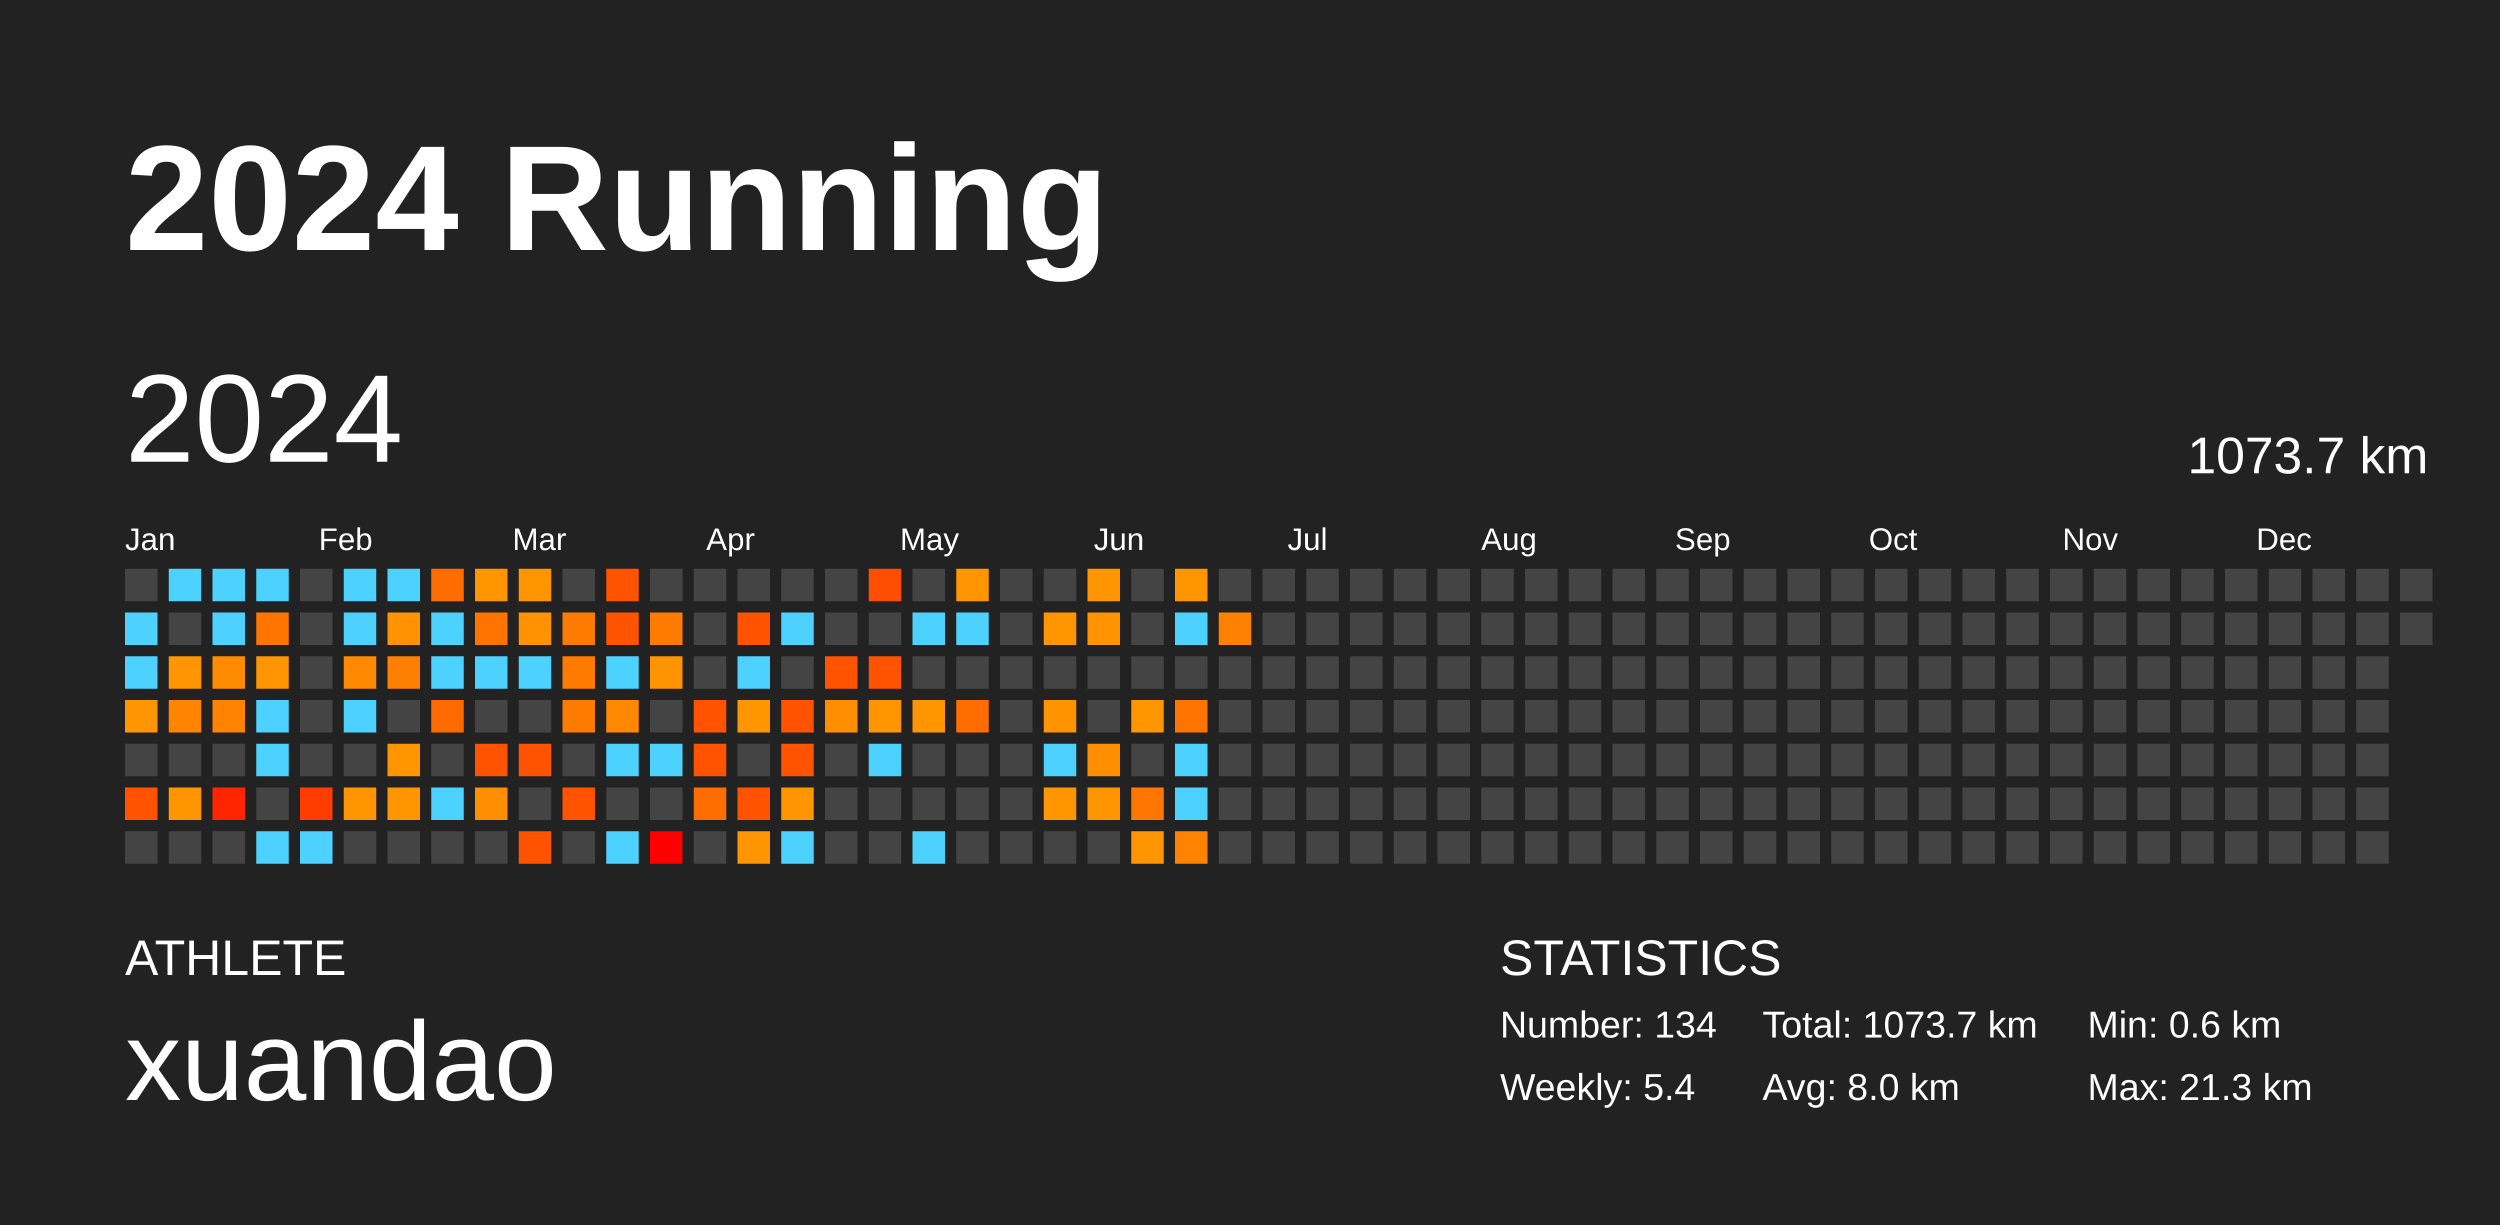
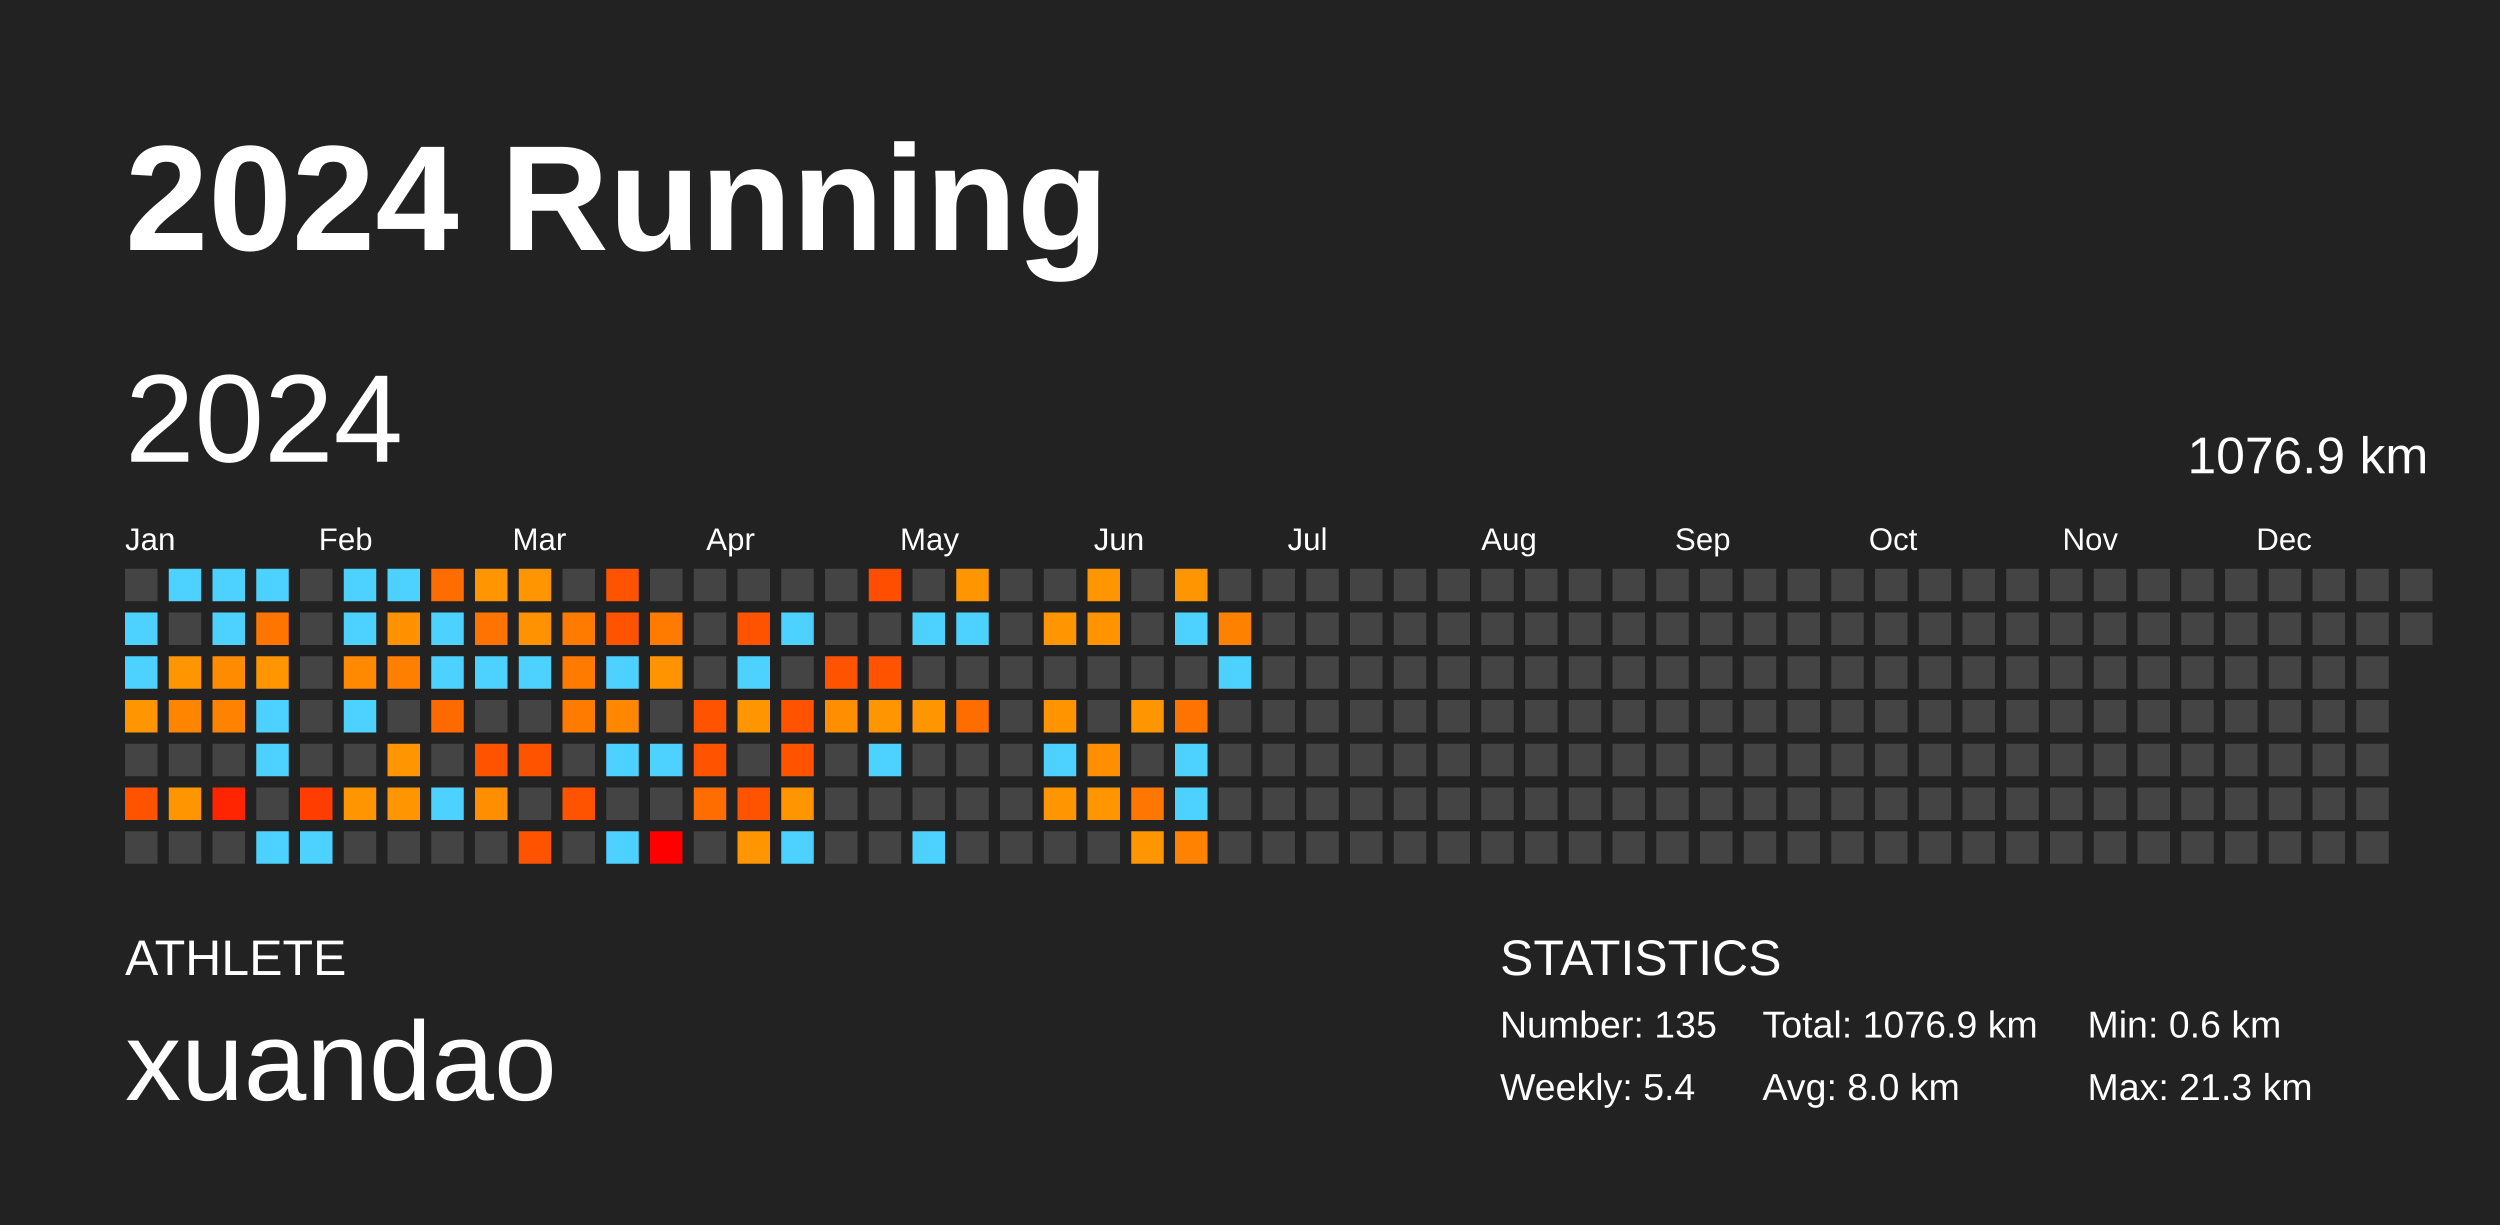
<svg xmlns="http://www.w3.org/2000/svg" baseProfile="full" height="98mm" version="1.1" viewBox="0,0,200,98" width="200mm">
  <defs />
  <rect fill="#222222" height="98" width="200" x="0" y="0" />
  <text fill="#FFFFFF" style="font-size:12px; font-family:Arial; font-weight:bold;" x="10" y="20">2024 Running</text>
  <text fill="#FFFFFF" style="font-size:4px; font-family:Arial" x="10" y="78">ATHLETE</text>
  <text fill="#FFFFFF" style="font-size:9px; font-family:Arial" x="10" y="88">xuandao</text>
  <text fill="#FFFFFF" style="font-size:4px; font-family:Arial" x="120" y="78">STATISTICS</text>
-   <text fill="#FFFFFF" style="font-size:3px; font-family:Arial" x="120" y="83">Number: 134</text>
+   <text fill="#FFFFFF" style="font-size:3px; font-family:Arial" x="120" y="83">Number: 135</text>
  <text fill="#FFFFFF" style="font-size:3px; font-family:Arial" x="120" y="88">Weekly: 5.4</text>
-   <text fill="#FFFFFF" style="font-size:3px; font-family:Arial" x="141" y="83">Total: 1073.7 km</text>
+   <text fill="#FFFFFF" style="font-size:3px; font-family:Arial" x="141" y="83">Total: 1076.9 km</text>
  <text fill="#FFFFFF" style="font-size:3px; font-family:Arial" x="141" y="88">Avg: 8.0 km</text>
  <text fill="#FFFFFF" style="font-size:3px; font-family:Arial" x="167" y="83">Min: 0.6 km</text>
  <text fill="#FFFFFF" style="font-size:3px; font-family:Arial" x="167" y="88">Max: 21.3 km</text>
  <text dominant-baseline="hanging" fill="#FFFFFF" style="font-size:10.0px; font-family:Arial;" x="10" y="30">2024</text>
-   <text dominant-baseline="hanging" fill="#FFFFFF" style="font-size:4.125px; font-family:Arial;" x="175" y="35">1073.7 km</text>
+   <text dominant-baseline="hanging" fill="#FFFFFF" style="font-size:4.125px; font-family:Arial;" x="175" y="35">1076.9 km</text>
  <text fill="#FFFFFF" style="font-size:2.5px; font-family:Arial" x="10.0" y="44">Jan</text>
  <text fill="#FFFFFF" style="font-size:2.5px; font-family:Arial" x="25.5" y="44">Feb</text>
  <text fill="#FFFFFF" style="font-size:2.5px; font-family:Arial" x="41.0" y="44">Mar</text>
  <text fill="#FFFFFF" style="font-size:2.5px; font-family:Arial" x="56.5" y="44">Apr</text>
  <text fill="#FFFFFF" style="font-size:2.5px; font-family:Arial" x="72.0" y="44">May</text>
  <text fill="#FFFFFF" style="font-size:2.5px; font-family:Arial" x="87.5" y="44">Jun</text>
  <text fill="#FFFFFF" style="font-size:2.5px; font-family:Arial" x="103.0" y="44">Jul</text>
  <text fill="#FFFFFF" style="font-size:2.5px; font-family:Arial" x="118.5" y="44">Aug</text>
  <text fill="#FFFFFF" style="font-size:2.5px; font-family:Arial" x="134.0" y="44">Sep</text>
  <text fill="#FFFFFF" style="font-size:2.5px; font-family:Arial" x="149.5" y="44">Oct</text>
  <text fill="#FFFFFF" style="font-size:2.5px; font-family:Arial" x="165.0" y="44">Nov</text>
  <text fill="#FFFFFF" style="font-size:2.5px; font-family:Arial" x="180.5" y="44">Dec</text>
  <rect fill="#444444" height="2.6" width="2.6" x="10.0" y="45.5" />
  <rect fill="#4dd2ff" height="2.6" width="2.6" x="10.0" y="49.0" />
  <rect fill="#4dd2ff" height="2.6" width="2.6" x="10.0" y="52.5" />
  <rect fill="#ff9500" height="2.6" width="2.6" x="10.0" y="56.0" />
  <rect fill="#444444" height="2.6" width="2.6" x="10.0" y="59.5" />
  <rect fill="#ff5300" height="2.6" width="2.6" x="10.0" y="63.0" />
  <rect fill="#444444" height="2.6" width="2.6" x="10.0" y="66.5" />
  <rect fill="#4dd2ff" height="2.6" width="2.6" x="13.5" y="45.5" />
  <rect fill="#444444" height="2.6" width="2.6" x="13.5" y="49.0" />
  <rect fill="#ff9500" height="2.6" width="2.6" x="13.5" y="52.5" />
  <rect fill="#ff8400" height="2.6" width="2.6" x="13.5" y="56.0" />
  <rect fill="#444444" height="2.6" width="2.6" x="13.5" y="59.5" />
  <rect fill="#ff9500" height="2.6" width="2.6" x="13.5" y="63.0" />
  <rect fill="#444444" height="2.6" width="2.6" x="13.5" y="66.5" />
  <rect fill="#4dd2ff" height="2.6" width="2.6" x="17.0" y="45.5" />
  <rect fill="#4dd2ff" height="2.6" width="2.6" x="17.0" y="49.0" />
  <rect fill="#ff8b00" height="2.6" width="2.6" x="17.0" y="52.5" />
  <rect fill="#ff8300" height="2.6" width="2.6" x="17.0" y="56.0" />
  <rect fill="#444444" height="2.6" width="2.6" x="17.0" y="59.5" />
  <rect fill="#ff2500" height="2.6" width="2.6" x="17.0" y="63.0" />
  <rect fill="#444444" height="2.6" width="2.6" x="17.0" y="66.5" />
  <rect fill="#4dd2ff" height="2.6" width="2.6" x="20.5" y="45.5" />
  <rect fill="#ff7500" height="2.6" width="2.6" x="20.5" y="49.0" />
  <rect fill="#ff9500" height="2.6" width="2.6" x="20.5" y="52.5" />
  <rect fill="#4dd2ff" height="2.6" width="2.6" x="20.5" y="56.0" />
  <rect fill="#4dd2ff" height="2.6" width="2.6" x="20.5" y="59.5" />
  <rect fill="#444444" height="2.6" width="2.6" x="20.5" y="63.0" />
  <rect fill="#4dd2ff" height="2.6" width="2.6" x="20.5" y="66.5" />
  <rect fill="#444444" height="2.6" width="2.6" x="24.0" y="45.5" />
  <rect fill="#444444" height="2.6" width="2.6" x="24.0" y="49.0" />
  <rect fill="#444444" height="2.6" width="2.6" x="24.0" y="52.5" />
  <rect fill="#444444" height="2.6" width="2.6" x="24.0" y="56.0" />
  <rect fill="#444444" height="2.6" width="2.6" x="24.0" y="59.5" />
  <rect fill="#ff3d00" height="2.6" width="2.6" x="24.0" y="63.0" />
  <rect fill="#4dd2ff" height="2.6" width="2.6" x="24.0" y="66.5" />
  <rect fill="#4dd2ff" height="2.6" width="2.6" x="27.5" y="45.5" />
  <rect fill="#4dd2ff" height="2.6" width="2.6" x="27.5" y="49.0" />
  <rect fill="#ff8900" height="2.6" width="2.6" x="27.5" y="52.5" />
  <rect fill="#4dd2ff" height="2.6" width="2.6" x="27.5" y="56.0" />
  <rect fill="#444444" height="2.6" width="2.6" x="27.5" y="59.5" />
  <rect fill="#ff9500" height="2.6" width="2.6" x="27.5" y="63.0" />
  <rect fill="#444444" height="2.6" width="2.6" x="27.5" y="66.5" />
  <rect fill="#4dd2ff" height="2.6" width="2.6" x="31.0" y="45.5" />
  <rect fill="#ff9200" height="2.6" width="2.6" x="31.0" y="49.0" />
  <rect fill="#ff8000" height="2.6" width="2.6" x="31.0" y="52.5" />
  <rect fill="#444444" height="2.6" width="2.6" x="31.0" y="56.0" />
  <rect fill="#ff9500" height="2.6" width="2.6" x="31.0" y="59.5" />
  <rect fill="#ff9500" height="2.6" width="2.6" x="31.0" y="63.0" />
  <rect fill="#444444" height="2.6" width="2.6" x="31.0" y="66.5" />
  <rect fill="#ff6d00" height="2.6" width="2.6" x="34.5" y="45.5" />
  <rect fill="#4dd2ff" height="2.6" width="2.6" x="34.5" y="49.0" />
  <rect fill="#4dd2ff" height="2.6" width="2.6" x="34.5" y="52.5" />
  <rect fill="#ff6a00" height="2.6" width="2.6" x="34.5" y="56.0" />
  <rect fill="#444444" height="2.6" width="2.6" x="34.5" y="59.5" />
  <rect fill="#4dd2ff" height="2.6" width="2.6" x="34.5" y="63.0" />
  <rect fill="#444444" height="2.6" width="2.6" x="34.5" y="66.5" />
  <rect fill="#ff9500" height="2.6" width="2.6" x="38.0" y="45.5" />
  <rect fill="#ff7400" height="2.6" width="2.6" x="38.0" y="49.0" />
  <rect fill="#4dd2ff" height="2.6" width="2.6" x="38.0" y="52.5" />
  <rect fill="#444444" height="2.6" width="2.6" x="38.0" y="56.0" />
  <rect fill="#ff5300" height="2.6" width="2.6" x="38.0" y="59.5" />
  <rect fill="#ff8e00" height="2.6" width="2.6" x="38.0" y="63.0" />
  <rect fill="#444444" height="2.6" width="2.6" x="38.0" y="66.5" />
  <rect fill="#ff9500" height="2.6" width="2.6" x="41.5" y="45.5" />
  <rect fill="#ff9200" height="2.6" width="2.6" x="41.5" y="49.0" />
  <rect fill="#4dd2ff" height="2.6" width="2.6" x="41.5" y="52.5" />
  <rect fill="#444444" height="2.6" width="2.6" x="41.5" y="56.0" />
  <rect fill="#ff5300" height="2.6" width="2.6" x="41.5" y="59.5" />
  <rect fill="#444444" height="2.6" width="2.6" x="41.5" y="63.0" />
  <rect fill="#ff5300" height="2.6" width="2.6" x="41.5" y="66.5" />
  <rect fill="#444444" height="2.6" width="2.6" x="45.0" y="45.5" />
  <rect fill="#ff7b00" height="2.6" width="2.6" x="45.0" y="49.0" />
  <rect fill="#ff7b00" height="2.6" width="2.6" x="45.0" y="52.5" />
  <rect fill="#ff7b00" height="2.6" width="2.6" x="45.0" y="56.0" />
  <rect fill="#444444" height="2.6" width="2.6" x="45.0" y="59.5" />
  <rect fill="#ff5300" height="2.6" width="2.6" x="45.0" y="63.0" />
  <rect fill="#444444" height="2.6" width="2.6" x="45.0" y="66.5" />
  <rect fill="#ff5300" height="2.6" width="2.6" x="48.5" y="45.5" />
  <rect fill="#ff5300" height="2.6" width="2.6" x="48.5" y="49.0" />
  <rect fill="#4dd2ff" height="2.6" width="2.6" x="48.5" y="52.5" />
  <rect fill="#ff8800" height="2.6" width="2.6" x="48.5" y="56.0" />
  <rect fill="#4dd2ff" height="2.6" width="2.6" x="48.5" y="59.5" />
  <rect fill="#444444" height="2.6" width="2.6" x="48.5" y="63.0" />
  <rect fill="#4dd2ff" height="2.6" width="2.6" x="48.5" y="66.5" />
  <rect fill="#444444" height="2.6" width="2.6" x="52.0" y="45.5" />
  <rect fill="#ff7b00" height="2.6" width="2.6" x="52.0" y="49.0" />
  <rect fill="#ff9400" height="2.6" width="2.6" x="52.0" y="52.5" />
  <rect fill="#444444" height="2.6" width="2.6" x="52.0" y="56.0" />
  <rect fill="#4dd2ff" height="2.6" width="2.6" x="52.0" y="59.5" />
  <rect fill="#444444" height="2.6" width="2.6" x="52.0" y="63.0" />
  <rect fill="red" height="2.6" width="2.6" x="52.0" y="66.5" />
  <rect fill="#444444" height="2.6" width="2.6" x="55.5" y="45.5" />
  <rect fill="#444444" height="2.6" width="2.6" x="55.5" y="49.0" />
  <rect fill="#444444" height="2.6" width="2.6" x="55.5" y="52.5" />
  <rect fill="#ff5300" height="2.6" width="2.6" x="55.5" y="56.0" />
  <rect fill="#ff5300" height="2.6" width="2.6" x="55.5" y="59.5" />
  <rect fill="#ff6d00" height="2.6" width="2.6" x="55.5" y="63.0" />
  <rect fill="#444444" height="2.6" width="2.6" x="55.5" y="66.5" />
  <rect fill="#444444" height="2.6" width="2.6" x="59.0" y="45.5" />
  <rect fill="#ff5300" height="2.6" width="2.6" x="59.0" y="49.0" />
  <rect fill="#4dd2ff" height="2.6" width="2.6" x="59.0" y="52.5" />
  <rect fill="#ff9500" height="2.6" width="2.6" x="59.0" y="56.0" />
  <rect fill="#444444" height="2.6" width="2.6" x="59.0" y="59.5" />
  <rect fill="#ff5300" height="2.6" width="2.6" x="59.0" y="63.0" />
  <rect fill="#ff9500" height="2.6" width="2.6" x="59.0" y="66.5" />
  <rect fill="#444444" height="2.6" width="2.6" x="62.5" y="45.5" />
  <rect fill="#4dd2ff" height="2.6" width="2.6" x="62.5" y="49.0" />
  <rect fill="#444444" height="2.6" width="2.6" x="62.5" y="52.5" />
  <rect fill="#ff5300" height="2.6" width="2.6" x="62.5" y="56.0" />
  <rect fill="#ff5300" height="2.6" width="2.6" x="62.5" y="59.5" />
  <rect fill="#ff9500" height="2.6" width="2.6" x="62.5" y="63.0" />
  <rect fill="#4dd2ff" height="2.6" width="2.6" x="62.5" y="66.5" />
  <rect fill="#444444" height="2.6" width="2.6" x="66.0" y="45.5" />
  <rect fill="#444444" height="2.6" width="2.6" x="66.0" y="49.0" />
  <rect fill="#ff5300" height="2.6" width="2.6" x="66.0" y="52.5" />
  <rect fill="#ff8f00" height="2.6" width="2.6" x="66.0" y="56.0" />
  <rect fill="#444444" height="2.6" width="2.6" x="66.0" y="59.5" />
  <rect fill="#444444" height="2.6" width="2.6" x="66.0" y="63.0" />
  <rect fill="#444444" height="2.6" width="2.6" x="66.0" y="66.5" />
  <rect fill="#ff4e00" height="2.6" width="2.6" x="69.5" y="45.5" />
  <rect fill="#444444" height="2.6" width="2.6" x="69.5" y="49.0" />
  <rect fill="#ff5300" height="2.6" width="2.6" x="69.5" y="52.5" />
  <rect fill="#ff9500" height="2.6" width="2.6" x="69.5" y="56.0" />
  <rect fill="#4dd2ff" height="2.6" width="2.6" x="69.5" y="59.5" />
  <rect fill="#444444" height="2.6" width="2.6" x="69.5" y="63.0" />
  <rect fill="#444444" height="2.6" width="2.6" x="69.5" y="66.5" />
  <rect fill="#444444" height="2.6" width="2.6" x="73.0" y="45.5" />
  <rect fill="#4dd2ff" height="2.6" width="2.6" x="73.0" y="49.0" />
  <rect fill="#444444" height="2.6" width="2.6" x="73.0" y="52.5" />
  <rect fill="#ff9500" height="2.6" width="2.6" x="73.0" y="56.0" />
  <rect fill="#444444" height="2.6" width="2.6" x="73.0" y="59.5" />
  <rect fill="#444444" height="2.6" width="2.6" x="73.0" y="63.0" />
  <rect fill="#4dd2ff" height="2.6" width="2.6" x="73.0" y="66.5" />
  <rect fill="#ff9500" height="2.6" width="2.6" x="76.5" y="45.5" />
  <rect fill="#4dd2ff" height="2.6" width="2.6" x="76.5" y="49.0" />
  <rect fill="#444444" height="2.6" width="2.6" x="76.5" y="52.5" />
  <rect fill="#ff6c00" height="2.6" width="2.6" x="76.5" y="56.0" />
  <rect fill="#444444" height="2.6" width="2.6" x="76.5" y="59.5" />
  <rect fill="#444444" height="2.6" width="2.6" x="76.5" y="63.0" />
  <rect fill="#444444" height="2.6" width="2.6" x="76.5" y="66.5" />
  <rect fill="#444444" height="2.6" width="2.6" x="80.0" y="45.5" />
  <rect fill="#444444" height="2.6" width="2.6" x="80.0" y="49.0" />
  <rect fill="#444444" height="2.6" width="2.6" x="80.0" y="52.5" />
  <rect fill="#444444" height="2.6" width="2.6" x="80.0" y="56.0" />
  <rect fill="#444444" height="2.6" width="2.6" x="80.0" y="59.5" />
  <rect fill="#444444" height="2.6" width="2.6" x="80.0" y="63.0" />
  <rect fill="#444444" height="2.6" width="2.6" x="80.0" y="66.5" />
  <rect fill="#444444" height="2.6" width="2.6" x="83.5" y="45.5" />
  <rect fill="#ff9500" height="2.6" width="2.6" x="83.5" y="49.0" />
  <rect fill="#444444" height="2.6" width="2.6" x="83.5" y="52.5" />
  <rect fill="#ff9300" height="2.6" width="2.6" x="83.5" y="56.0" />
  <rect fill="#4dd2ff" height="2.6" width="2.6" x="83.5" y="59.5" />
  <rect fill="#ff9500" height="2.6" width="2.6" x="83.5" y="63.0" />
  <rect fill="#444444" height="2.6" width="2.6" x="83.5" y="66.5" />
  <rect fill="#ff9500" height="2.6" width="2.6" x="87.0" y="45.5" />
  <rect fill="#ff9400" height="2.6" width="2.6" x="87.0" y="49.0" />
  <rect fill="#444444" height="2.6" width="2.6" x="87.0" y="52.5" />
  <rect fill="#444444" height="2.6" width="2.6" x="87.0" y="56.0" />
  <rect fill="#ff8e00" height="2.6" width="2.6" x="87.0" y="59.5" />
  <rect fill="#ff9500" height="2.6" width="2.6" x="87.0" y="63.0" />
  <rect fill="#444444" height="2.6" width="2.6" x="87.0" y="66.5" />
  <rect fill="#444444" height="2.6" width="2.6" x="90.5" y="45.5" />
  <rect fill="#444444" height="2.6" width="2.6" x="90.5" y="49.0" />
  <rect fill="#444444" height="2.6" width="2.6" x="90.5" y="52.5" />
  <rect fill="#ff9500" height="2.6" width="2.6" x="90.5" y="56.0" />
  <rect fill="#444444" height="2.6" width="2.6" x="90.5" y="59.5" />
  <rect fill="#ff7700" height="2.6" width="2.6" x="90.5" y="63.0" />
  <rect fill="#ff9500" height="2.6" width="2.6" x="90.5" y="66.5" />
  <rect fill="#ff9500" height="2.6" width="2.6" x="94.0" y="45.5" />
  <rect fill="#4dd2ff" height="2.6" width="2.6" x="94.0" y="49.0" />
  <rect fill="#444444" height="2.6" width="2.6" x="94.0" y="52.5" />
  <rect fill="#ff7300" height="2.6" width="2.6" x="94.0" y="56.0" />
  <rect fill="#4dd2ff" height="2.6" width="2.6" x="94.0" y="59.5" />
  <rect fill="#4dd2ff" height="2.6" width="2.6" x="94.0" y="63.0" />
  <rect fill="#ff8300" height="2.6" width="2.6" x="94.0" y="66.5" />
  <rect fill="#444444" height="2.6" width="2.6" x="97.5" y="45.5" />
  <rect fill="#ff8100" height="2.6" width="2.6" x="97.5" y="49.0" />
-   <rect fill="#444444" height="2.6" width="2.6" x="97.5" y="52.5" />
+   <rect fill="#4dd2ff" height="2.6" width="2.6" x="97.5" y="52.5" />
  <rect fill="#444444" height="2.6" width="2.6" x="97.5" y="56.0" />
  <rect fill="#444444" height="2.6" width="2.6" x="97.5" y="59.5" />
  <rect fill="#444444" height="2.6" width="2.6" x="97.5" y="63.0" />
  <rect fill="#444444" height="2.6" width="2.6" x="97.5" y="66.5" />
  <rect fill="#444444" height="2.6" width="2.6" x="101.0" y="45.5" />
  <rect fill="#444444" height="2.6" width="2.6" x="101.0" y="49.0" />
  <rect fill="#444444" height="2.6" width="2.6" x="101.0" y="52.5" />
  <rect fill="#444444" height="2.6" width="2.6" x="101.0" y="56.0" />
  <rect fill="#444444" height="2.6" width="2.6" x="101.0" y="59.5" />
  <rect fill="#444444" height="2.6" width="2.6" x="101.0" y="63.0" />
  <rect fill="#444444" height="2.6" width="2.6" x="101.0" y="66.5" />
  <rect fill="#444444" height="2.6" width="2.6" x="104.5" y="45.5" />
  <rect fill="#444444" height="2.6" width="2.6" x="104.5" y="49.0" />
  <rect fill="#444444" height="2.6" width="2.6" x="104.5" y="52.5" />
  <rect fill="#444444" height="2.6" width="2.6" x="104.5" y="56.0" />
  <rect fill="#444444" height="2.6" width="2.6" x="104.5" y="59.5" />
  <rect fill="#444444" height="2.6" width="2.6" x="104.5" y="63.0" />
  <rect fill="#444444" height="2.6" width="2.6" x="104.5" y="66.5" />
  <rect fill="#444444" height="2.6" width="2.6" x="108.0" y="45.5" />
  <rect fill="#444444" height="2.6" width="2.6" x="108.0" y="49.0" />
  <rect fill="#444444" height="2.6" width="2.6" x="108.0" y="52.5" />
  <rect fill="#444444" height="2.6" width="2.6" x="108.0" y="56.0" />
  <rect fill="#444444" height="2.6" width="2.6" x="108.0" y="59.5" />
  <rect fill="#444444" height="2.6" width="2.6" x="108.0" y="63.0" />
  <rect fill="#444444" height="2.6" width="2.6" x="108.0" y="66.5" />
  <rect fill="#444444" height="2.6" width="2.6" x="111.5" y="45.5" />
  <rect fill="#444444" height="2.6" width="2.6" x="111.5" y="49.0" />
  <rect fill="#444444" height="2.6" width="2.6" x="111.5" y="52.5" />
  <rect fill="#444444" height="2.6" width="2.6" x="111.5" y="56.0" />
  <rect fill="#444444" height="2.6" width="2.6" x="111.5" y="59.5" />
  <rect fill="#444444" height="2.6" width="2.6" x="111.5" y="63.0" />
  <rect fill="#444444" height="2.6" width="2.6" x="111.5" y="66.5" />
  <rect fill="#444444" height="2.6" width="2.6" x="115.0" y="45.5" />
  <rect fill="#444444" height="2.6" width="2.6" x="115.0" y="49.0" />
  <rect fill="#444444" height="2.6" width="2.6" x="115.0" y="52.5" />
  <rect fill="#444444" height="2.6" width="2.6" x="115.0" y="56.0" />
  <rect fill="#444444" height="2.6" width="2.6" x="115.0" y="59.5" />
  <rect fill="#444444" height="2.6" width="2.6" x="115.0" y="63.0" />
  <rect fill="#444444" height="2.6" width="2.6" x="115.0" y="66.5" />
  <rect fill="#444444" height="2.6" width="2.6" x="118.5" y="45.5" />
  <rect fill="#444444" height="2.6" width="2.6" x="118.5" y="49.0" />
  <rect fill="#444444" height="2.6" width="2.6" x="118.5" y="52.5" />
  <rect fill="#444444" height="2.6" width="2.6" x="118.5" y="56.0" />
  <rect fill="#444444" height="2.6" width="2.6" x="118.5" y="59.5" />
  <rect fill="#444444" height="2.6" width="2.6" x="118.5" y="63.0" />
  <rect fill="#444444" height="2.6" width="2.6" x="118.5" y="66.5" />
  <rect fill="#444444" height="2.6" width="2.6" x="122.0" y="45.5" />
  <rect fill="#444444" height="2.6" width="2.6" x="122.0" y="49.0" />
  <rect fill="#444444" height="2.6" width="2.6" x="122.0" y="52.5" />
  <rect fill="#444444" height="2.6" width="2.6" x="122.0" y="56.0" />
  <rect fill="#444444" height="2.6" width="2.6" x="122.0" y="59.5" />
  <rect fill="#444444" height="2.6" width="2.6" x="122.0" y="63.0" />
  <rect fill="#444444" height="2.6" width="2.6" x="122.0" y="66.5" />
  <rect fill="#444444" height="2.6" width="2.6" x="125.5" y="45.5" />
  <rect fill="#444444" height="2.6" width="2.6" x="125.5" y="49.0" />
  <rect fill="#444444" height="2.6" width="2.6" x="125.5" y="52.5" />
  <rect fill="#444444" height="2.6" width="2.6" x="125.5" y="56.0" />
  <rect fill="#444444" height="2.6" width="2.6" x="125.5" y="59.5" />
  <rect fill="#444444" height="2.6" width="2.6" x="125.5" y="63.0" />
  <rect fill="#444444" height="2.6" width="2.6" x="125.5" y="66.5" />
  <rect fill="#444444" height="2.6" width="2.6" x="129.0" y="45.5" />
  <rect fill="#444444" height="2.6" width="2.6" x="129.0" y="49.0" />
  <rect fill="#444444" height="2.6" width="2.6" x="129.0" y="52.5" />
  <rect fill="#444444" height="2.6" width="2.6" x="129.0" y="56.0" />
  <rect fill="#444444" height="2.6" width="2.6" x="129.0" y="59.5" />
  <rect fill="#444444" height="2.6" width="2.6" x="129.0" y="63.0" />
  <rect fill="#444444" height="2.6" width="2.6" x="129.0" y="66.5" />
  <rect fill="#444444" height="2.6" width="2.6" x="132.5" y="45.5" />
  <rect fill="#444444" height="2.6" width="2.6" x="132.5" y="49.0" />
  <rect fill="#444444" height="2.6" width="2.6" x="132.5" y="52.5" />
  <rect fill="#444444" height="2.6" width="2.6" x="132.5" y="56.0" />
  <rect fill="#444444" height="2.6" width="2.6" x="132.5" y="59.5" />
  <rect fill="#444444" height="2.6" width="2.6" x="132.5" y="63.0" />
  <rect fill="#444444" height="2.6" width="2.6" x="132.5" y="66.5" />
  <rect fill="#444444" height="2.6" width="2.6" x="136.0" y="45.5" />
  <rect fill="#444444" height="2.6" width="2.6" x="136.0" y="49.0" />
  <rect fill="#444444" height="2.6" width="2.6" x="136.0" y="52.5" />
  <rect fill="#444444" height="2.6" width="2.6" x="136.0" y="56.0" />
  <rect fill="#444444" height="2.6" width="2.6" x="136.0" y="59.5" />
  <rect fill="#444444" height="2.6" width="2.6" x="136.0" y="63.0" />
  <rect fill="#444444" height="2.6" width="2.6" x="136.0" y="66.5" />
  <rect fill="#444444" height="2.6" width="2.6" x="139.5" y="45.5" />
  <rect fill="#444444" height="2.6" width="2.6" x="139.5" y="49.0" />
  <rect fill="#444444" height="2.6" width="2.6" x="139.5" y="52.5" />
  <rect fill="#444444" height="2.6" width="2.6" x="139.5" y="56.0" />
  <rect fill="#444444" height="2.6" width="2.6" x="139.5" y="59.5" />
  <rect fill="#444444" height="2.6" width="2.6" x="139.5" y="63.0" />
  <rect fill="#444444" height="2.6" width="2.6" x="139.5" y="66.5" />
  <rect fill="#444444" height="2.6" width="2.6" x="143.0" y="45.5" />
  <rect fill="#444444" height="2.6" width="2.6" x="143.0" y="49.0" />
  <rect fill="#444444" height="2.6" width="2.6" x="143.0" y="52.5" />
  <rect fill="#444444" height="2.6" width="2.6" x="143.0" y="56.0" />
  <rect fill="#444444" height="2.6" width="2.6" x="143.0" y="59.5" />
  <rect fill="#444444" height="2.6" width="2.6" x="143.0" y="63.0" />
  <rect fill="#444444" height="2.6" width="2.6" x="143.0" y="66.5" />
  <rect fill="#444444" height="2.6" width="2.6" x="146.5" y="45.5" />
  <rect fill="#444444" height="2.6" width="2.6" x="146.5" y="49.0" />
  <rect fill="#444444" height="2.6" width="2.6" x="146.5" y="52.5" />
  <rect fill="#444444" height="2.6" width="2.6" x="146.5" y="56.0" />
  <rect fill="#444444" height="2.6" width="2.6" x="146.5" y="59.5" />
  <rect fill="#444444" height="2.6" width="2.6" x="146.5" y="63.0" />
  <rect fill="#444444" height="2.6" width="2.6" x="146.5" y="66.5" />
  <rect fill="#444444" height="2.6" width="2.6" x="150.0" y="45.5" />
  <rect fill="#444444" height="2.6" width="2.6" x="150.0" y="49.0" />
  <rect fill="#444444" height="2.6" width="2.6" x="150.0" y="52.5" />
  <rect fill="#444444" height="2.6" width="2.6" x="150.0" y="56.0" />
  <rect fill="#444444" height="2.6" width="2.6" x="150.0" y="59.5" />
  <rect fill="#444444" height="2.6" width="2.6" x="150.0" y="63.0" />
  <rect fill="#444444" height="2.6" width="2.6" x="150.0" y="66.5" />
  <rect fill="#444444" height="2.6" width="2.6" x="153.5" y="45.5" />
  <rect fill="#444444" height="2.6" width="2.6" x="153.5" y="49.0" />
  <rect fill="#444444" height="2.6" width="2.6" x="153.5" y="52.5" />
  <rect fill="#444444" height="2.6" width="2.6" x="153.5" y="56.0" />
  <rect fill="#444444" height="2.6" width="2.6" x="153.5" y="59.5" />
  <rect fill="#444444" height="2.6" width="2.6" x="153.5" y="63.0" />
  <rect fill="#444444" height="2.6" width="2.6" x="153.5" y="66.5" />
  <rect fill="#444444" height="2.6" width="2.6" x="157.0" y="45.5" />
  <rect fill="#444444" height="2.6" width="2.6" x="157.0" y="49.0" />
  <rect fill="#444444" height="2.6" width="2.6" x="157.0" y="52.5" />
  <rect fill="#444444" height="2.6" width="2.6" x="157.0" y="56.0" />
  <rect fill="#444444" height="2.6" width="2.6" x="157.0" y="59.5" />
  <rect fill="#444444" height="2.6" width="2.6" x="157.0" y="63.0" />
  <rect fill="#444444" height="2.6" width="2.6" x="157.0" y="66.5" />
  <rect fill="#444444" height="2.6" width="2.6" x="160.5" y="45.5" />
  <rect fill="#444444" height="2.6" width="2.6" x="160.5" y="49.0" />
  <rect fill="#444444" height="2.6" width="2.6" x="160.5" y="52.5" />
  <rect fill="#444444" height="2.6" width="2.6" x="160.5" y="56.0" />
  <rect fill="#444444" height="2.6" width="2.6" x="160.5" y="59.5" />
  <rect fill="#444444" height="2.6" width="2.6" x="160.5" y="63.0" />
  <rect fill="#444444" height="2.6" width="2.6" x="160.5" y="66.5" />
  <rect fill="#444444" height="2.6" width="2.6" x="164.0" y="45.5" />
  <rect fill="#444444" height="2.6" width="2.6" x="164.0" y="49.0" />
  <rect fill="#444444" height="2.6" width="2.6" x="164.0" y="52.5" />
  <rect fill="#444444" height="2.6" width="2.6" x="164.0" y="56.0" />
  <rect fill="#444444" height="2.6" width="2.6" x="164.0" y="59.5" />
  <rect fill="#444444" height="2.6" width="2.6" x="164.0" y="63.0" />
  <rect fill="#444444" height="2.6" width="2.6" x="164.0" y="66.5" />
  <rect fill="#444444" height="2.6" width="2.6" x="167.5" y="45.5" />
  <rect fill="#444444" height="2.6" width="2.6" x="167.5" y="49.0" />
  <rect fill="#444444" height="2.6" width="2.6" x="167.5" y="52.5" />
  <rect fill="#444444" height="2.6" width="2.6" x="167.5" y="56.0" />
  <rect fill="#444444" height="2.6" width="2.6" x="167.5" y="59.5" />
  <rect fill="#444444" height="2.6" width="2.6" x="167.5" y="63.0" />
  <rect fill="#444444" height="2.6" width="2.6" x="167.5" y="66.5" />
  <rect fill="#444444" height="2.6" width="2.6" x="171.0" y="45.5" />
  <rect fill="#444444" height="2.6" width="2.6" x="171.0" y="49.0" />
  <rect fill="#444444" height="2.6" width="2.6" x="171.0" y="52.5" />
  <rect fill="#444444" height="2.6" width="2.6" x="171.0" y="56.0" />
  <rect fill="#444444" height="2.6" width="2.6" x="171.0" y="59.5" />
  <rect fill="#444444" height="2.6" width="2.6" x="171.0" y="63.0" />
  <rect fill="#444444" height="2.6" width="2.6" x="171.0" y="66.5" />
  <rect fill="#444444" height="2.6" width="2.6" x="174.5" y="45.5" />
  <rect fill="#444444" height="2.6" width="2.6" x="174.5" y="49.0" />
  <rect fill="#444444" height="2.6" width="2.6" x="174.5" y="52.5" />
  <rect fill="#444444" height="2.6" width="2.6" x="174.5" y="56.0" />
  <rect fill="#444444" height="2.6" width="2.6" x="174.5" y="59.5" />
  <rect fill="#444444" height="2.6" width="2.6" x="174.5" y="63.0" />
  <rect fill="#444444" height="2.6" width="2.6" x="174.5" y="66.5" />
  <rect fill="#444444" height="2.6" width="2.6" x="178.0" y="45.5" />
  <rect fill="#444444" height="2.6" width="2.6" x="178.0" y="49.0" />
  <rect fill="#444444" height="2.6" width="2.6" x="178.0" y="52.5" />
  <rect fill="#444444" height="2.6" width="2.6" x="178.0" y="56.0" />
  <rect fill="#444444" height="2.6" width="2.6" x="178.0" y="59.5" />
  <rect fill="#444444" height="2.6" width="2.6" x="178.0" y="63.0" />
  <rect fill="#444444" height="2.6" width="2.6" x="178.0" y="66.5" />
  <rect fill="#444444" height="2.6" width="2.6" x="181.5" y="45.5" />
  <rect fill="#444444" height="2.6" width="2.6" x="181.5" y="49.0" />
  <rect fill="#444444" height="2.6" width="2.6" x="181.5" y="52.5" />
  <rect fill="#444444" height="2.6" width="2.6" x="181.5" y="56.0" />
  <rect fill="#444444" height="2.6" width="2.6" x="181.5" y="59.5" />
  <rect fill="#444444" height="2.6" width="2.6" x="181.5" y="63.0" />
  <rect fill="#444444" height="2.6" width="2.6" x="181.5" y="66.5" />
  <rect fill="#444444" height="2.6" width="2.6" x="185.0" y="45.5" />
  <rect fill="#444444" height="2.6" width="2.6" x="185.0" y="49.0" />
  <rect fill="#444444" height="2.6" width="2.6" x="185.0" y="52.5" />
  <rect fill="#444444" height="2.6" width="2.6" x="185.0" y="56.0" />
  <rect fill="#444444" height="2.6" width="2.6" x="185.0" y="59.5" />
  <rect fill="#444444" height="2.6" width="2.6" x="185.0" y="63.0" />
  <rect fill="#444444" height="2.6" width="2.6" x="185.0" y="66.5" />
  <rect fill="#444444" height="2.6" width="2.6" x="188.5" y="45.5" />
  <rect fill="#444444" height="2.6" width="2.6" x="188.5" y="49.0" />
  <rect fill="#444444" height="2.6" width="2.6" x="188.5" y="52.5" />
  <rect fill="#444444" height="2.6" width="2.6" x="188.5" y="56.0" />
  <rect fill="#444444" height="2.6" width="2.6" x="188.5" y="59.5" />
  <rect fill="#444444" height="2.6" width="2.6" x="188.5" y="63.0" />
  <rect fill="#444444" height="2.6" width="2.6" x="188.5" y="66.5" />
  <rect fill="#444444" height="2.6" width="2.6" x="192.0" y="45.5" />
  <rect fill="#444444" height="2.6" width="2.6" x="192.0" y="49.0" />
</svg>
